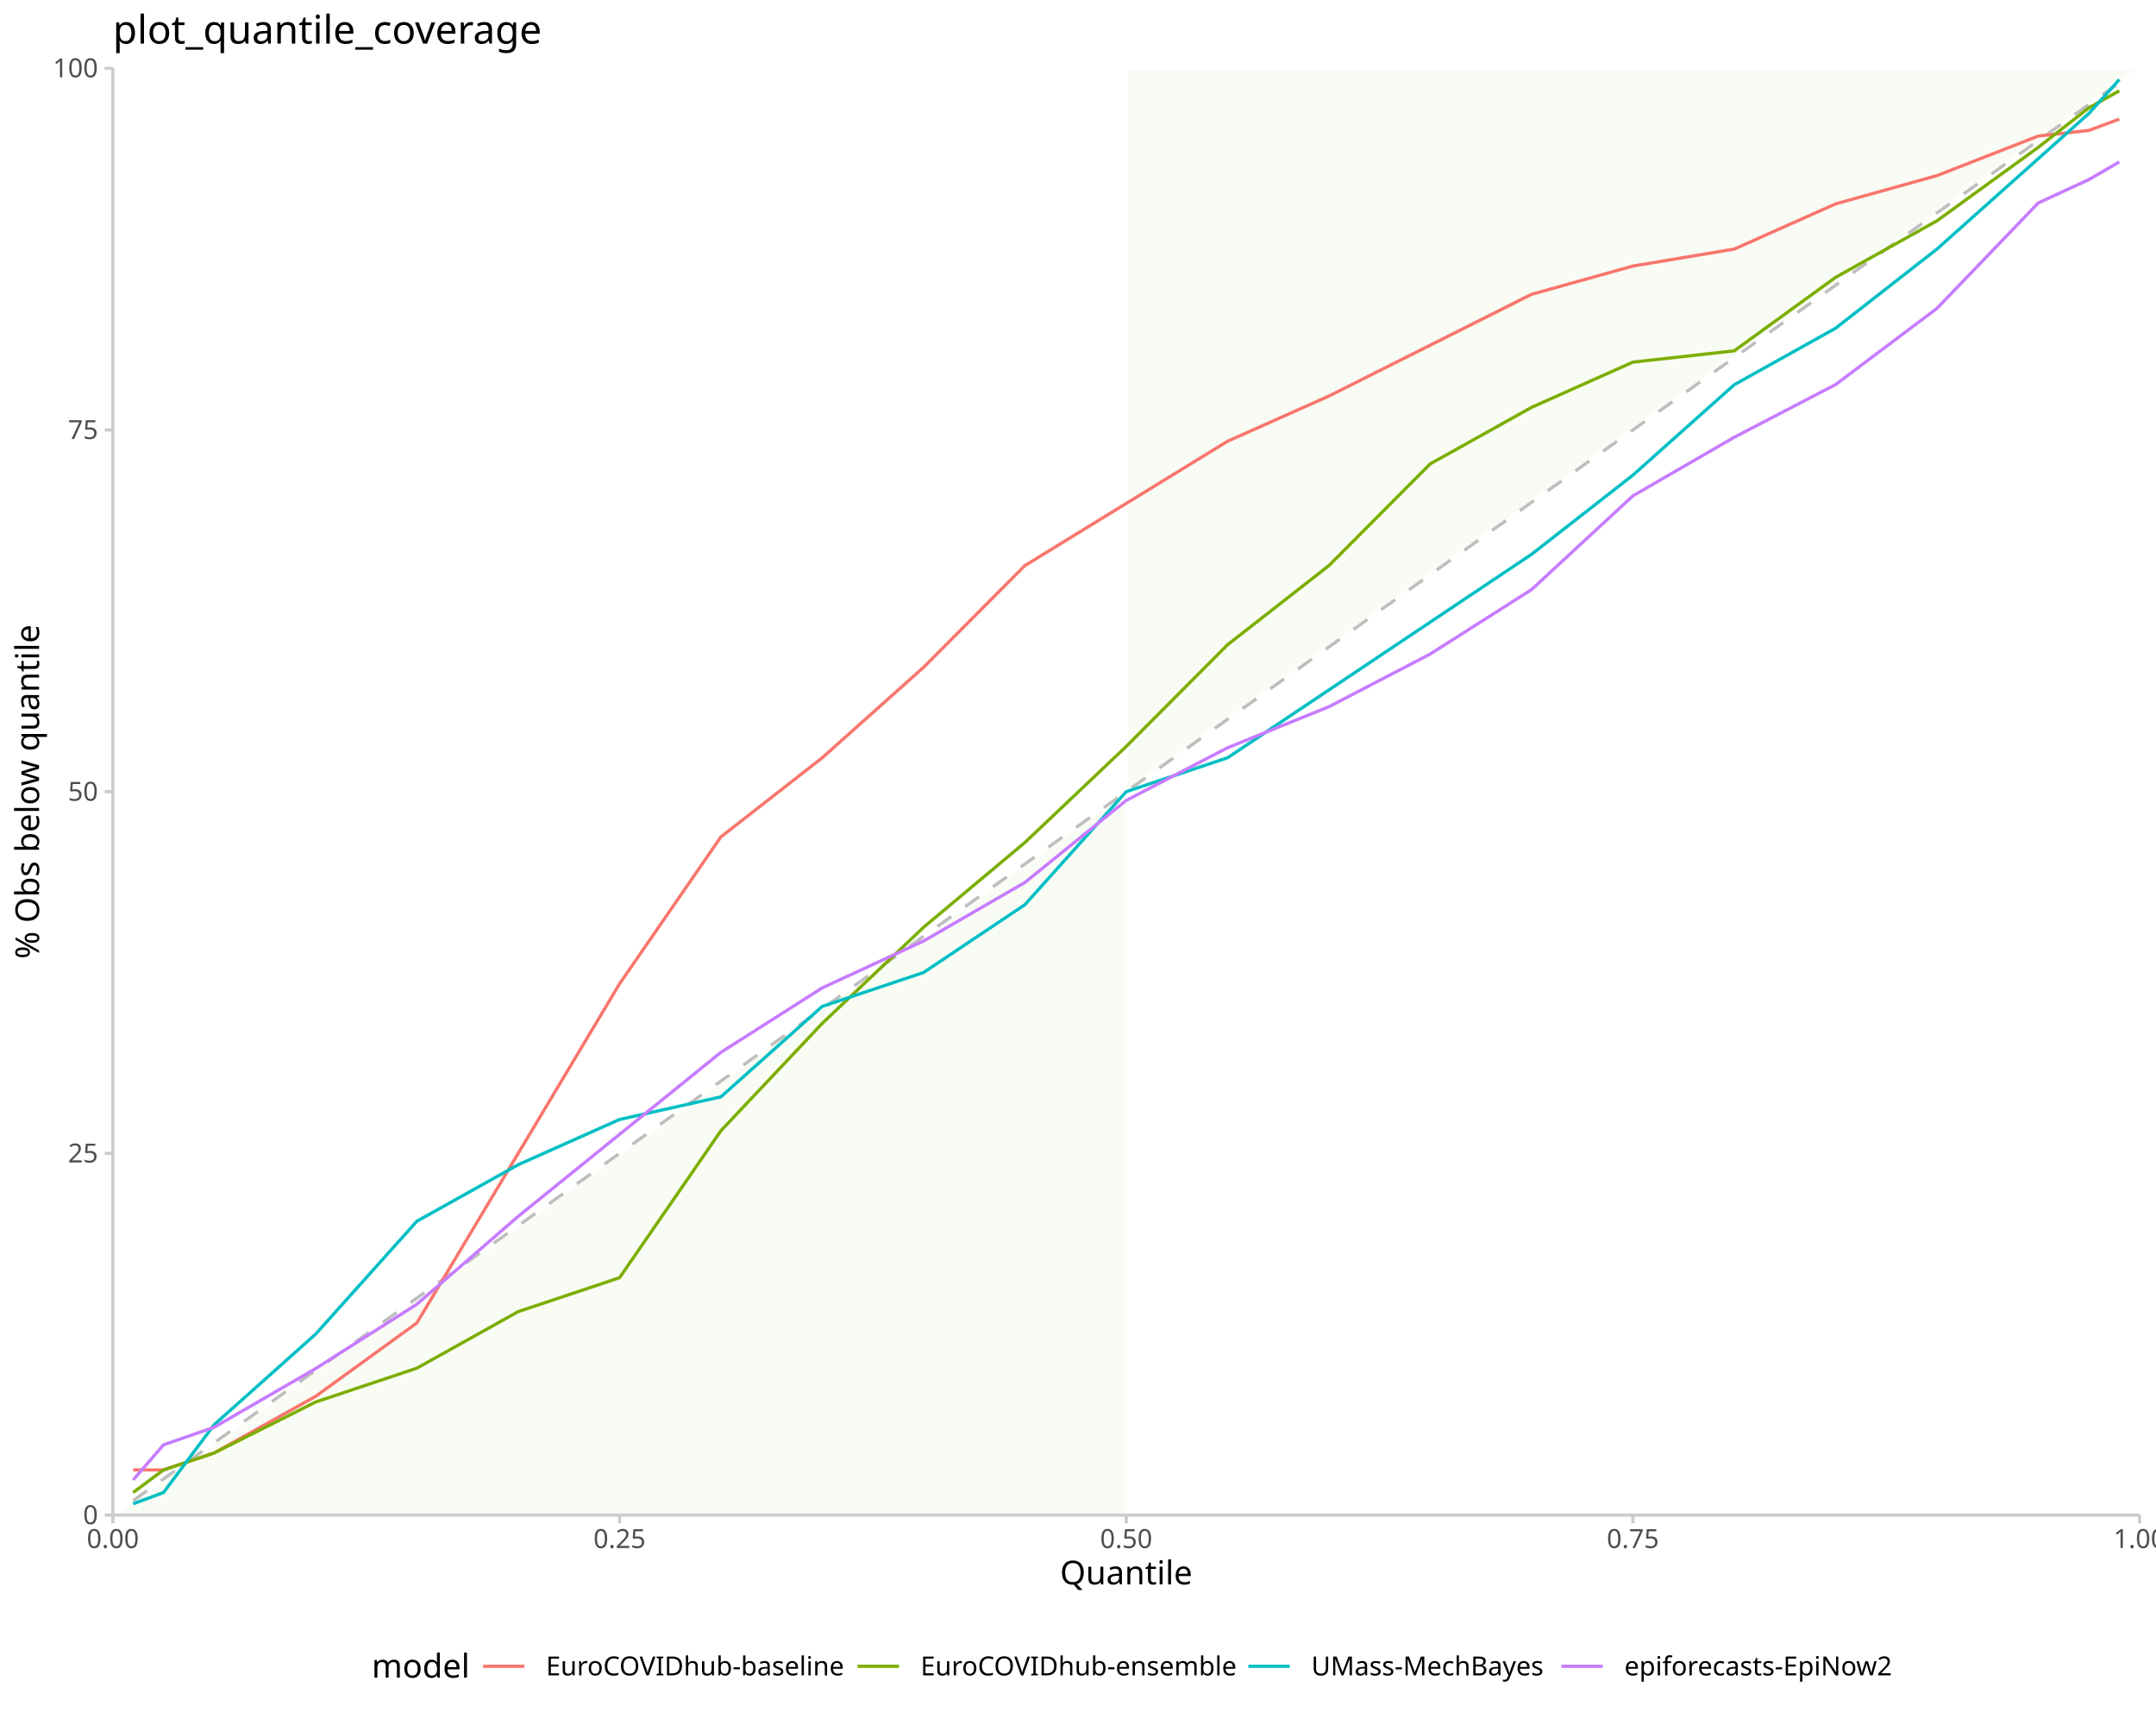
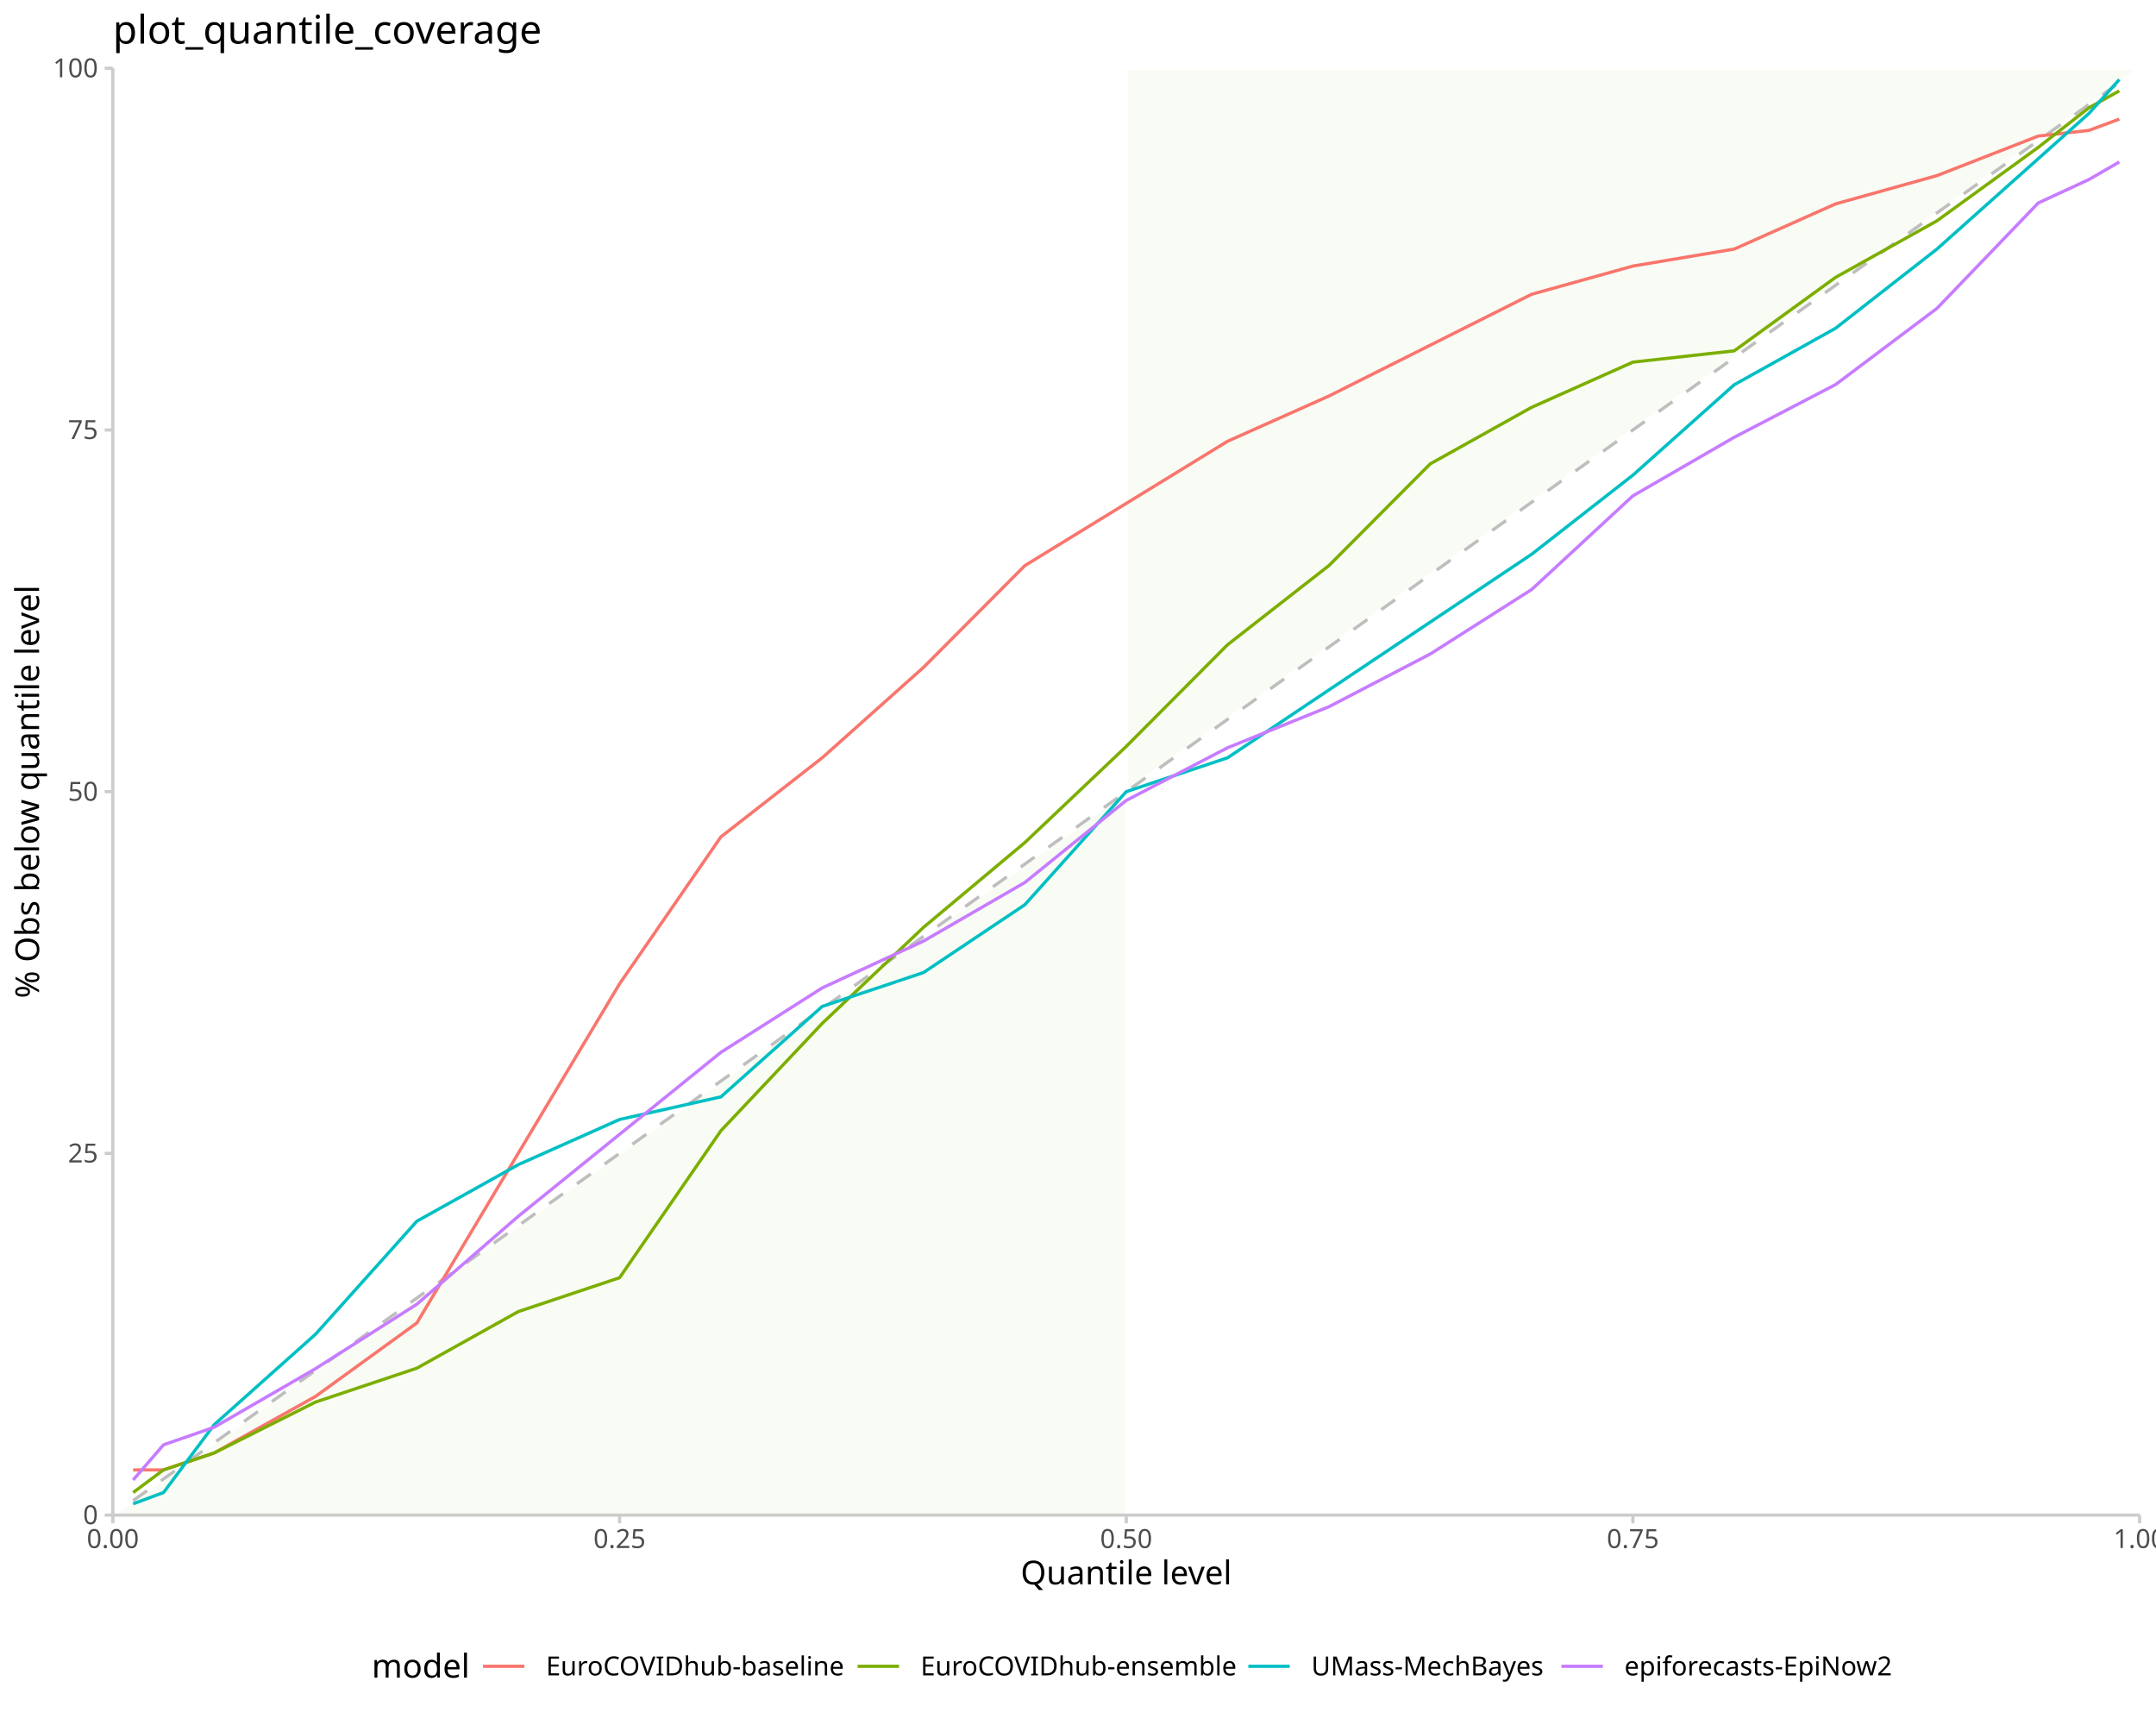
<svg xmlns="http://www.w3.org/2000/svg" class="svglite" data-engine-version="2.0" width="720.00pt" height="576.00pt" viewBox="0 0 720.00 576.00">
  <defs>
    <style type="text/css">
    .svglite line, .svglite polyline, .svglite polygon, .svglite path, .svglite rect, .svglite circle {
      fill: none;
      stroke: #000000;
      stroke-linecap: round;
      stroke-linejoin: round;
      stroke-miterlimit: 10.00;
    }
  </style>
  </defs>
  <rect width="100%" height="100%" style="stroke: none; fill: #FFFFFF;" />
  <defs>
    <clipPath id="cpMC4wMHw3MjAuMDB8MC4wMHw1NzYuMDA=">
      <rect x="0.00" y="0.00" width="720.00" height="576.00" />
    </clipPath>
  </defs>
  <g clip-path="url(#cpMC4wMHw3MjAuMDB8MC4wMHw1NzYuMDA=)">
</g>
  <defs>
    <clipPath id="cpMzcuNjl8NzE0LjUyfDIyLjc4fDUwNS45MQ==">
      <rect x="37.69" y="22.78" width="676.83" height="483.13" />
    </clipPath>
  </defs>
  <g clip-path="url(#cpMzcuNjl8NzE0LjUyfDIyLjc4fDUwNS45MQ==)">
    <polygon points="37.69,505.91 376.10,505.91 376.10,264.35 376.10,264.35 376.10,22.78 714.52,22.78 " style="stroke-width: 1.07; stroke: #FFFFFF; stroke-linecap: butt; fill: #9ACD32; fill-opacity: 0.051;" />
    <polyline points="44.46,501.08 44.46,501.08 44.46,501.08 44.46,501.08 54.61,493.84 54.61,493.84 54.61,493.84 54.61,493.84 71.53,481.76 71.53,481.76 71.53,481.76 71.53,481.76 105.37,457.60 105.37,457.60 105.37,457.60 105.37,457.60 139.21,433.44 139.21,433.44 139.21,433.44 139.21,433.44 173.05,409.29 173.05,409.29 173.05,409.29 173.05,409.29 206.90,385.13 206.90,385.13 206.90,385.13 206.90,385.13 240.74,360.98 240.74,360.98 240.74,360.98 240.74,360.98 274.58,336.82 274.58,336.82 274.58,336.82 274.58,336.82 308.42,312.66 308.42,312.66 308.42,312.66 308.42,312.66 342.26,288.51 342.26,288.51 342.26,288.51 342.26,288.51 376.10,264.35 376.10,264.35 376.10,264.35 376.10,264.35 409.95,240.19 409.95,240.19 409.95,240.19 409.95,240.19 443.79,216.04 443.79,216.04 443.79,216.04 443.79,216.04 477.63,191.88 477.63,191.88 477.63,191.88 477.63,191.88 511.47,167.72 511.47,167.72 511.47,167.72 511.47,167.72 545.31,143.57 545.31,143.57 545.31,143.57 545.31,143.57 579.15,119.41 579.15,119.41 579.15,119.41 579.15,119.41 613.00,95.25 613.00,95.25 613.00,95.25 613.00,95.25 646.84,71.10 646.84,71.10 646.84,71.10 646.84,71.10 680.68,46.94 680.68,46.94 680.68,46.94 680.68,46.94 697.60,34.86 697.60,34.86 697.60,34.86 697.60,34.86 707.75,27.61 707.75,27.61 707.75,27.61 707.75,27.61 " style="stroke-width: 1.07; stroke: #BEBEBE; stroke-dasharray: 5.69,5.69; stroke-linecap: butt;" />
    <polyline points="44.46,490.82 54.61,490.82 71.53,485.16 105.37,466.28 139.21,441.75 173.05,385.13 206.90,328.51 240.74,279.45 274.58,253.03 308.42,222.83 342.26,188.86 376.10,168.10 409.95,147.34 443.79,132.24 477.63,115.26 511.47,98.27 545.31,88.84 579.15,83.17 613.00,68.08 646.84,58.64 680.68,45.43 697.60,43.54 707.75,39.77 " style="stroke-width: 1.07; stroke: #F8766D; stroke-linecap: butt;" />
    <polyline points="44.46,498.37 54.61,490.82 71.53,485.16 105.37,468.17 139.21,456.85 173.05,437.97 206.90,426.65 240.74,377.58 274.58,341.73 308.42,309.64 342.26,281.33 376.10,249.25 409.95,215.28 443.79,188.86 477.63,154.89 511.47,136.02 545.31,120.92 579.15,117.15 613.00,92.61 646.84,73.74 680.68,49.20 697.60,35.99 707.75,30.33 " style="stroke-width: 1.07; stroke: #7CAE00; stroke-linecap: butt;" />
    <polyline points="44.46,502.14 54.61,498.37 71.53,475.72 105.37,445.52 139.21,407.78 173.05,388.91 206.90,373.81 240.74,366.26 274.58,336.06 308.42,324.74 342.26,302.09 376.10,264.35 409.95,253.03 443.79,230.38 477.63,207.73 511.47,185.09 545.31,158.66 579.15,128.47 613.00,109.60 646.84,83.17 680.68,52.98 697.60,37.88 707.75,26.56 " style="stroke-width: 1.07; stroke: #00BFC4; stroke-linecap: butt;" />
    <polyline points="44.46,494.18 54.61,482.44 71.53,476.57 105.37,457.01 139.21,435.50 173.05,406.16 206.90,378.77 240.74,351.39 274.58,329.87 308.42,314.23 342.26,294.67 376.10,267.28 409.95,249.68 443.79,235.99 477.63,218.38 511.47,196.87 545.31,165.57 579.15,146.01 613.00,128.41 646.84,102.98 680.68,67.77 697.60,59.95 707.75,54.08 " style="stroke-width: 1.07; stroke: #C77CFF; stroke-linecap: butt;" />
  </g>
  <g clip-path="url(#cpMC4wMHw3MjAuMDB8MC4wMHw1NzYuMDA=)">
    <polyline points="37.69,505.91 37.69,22.78 " style="stroke-width: 1.07; stroke: #CCCCCC; stroke-linecap: butt;" />
    <text x="32.76" y="508.94" text-anchor="end" style="font-size: 8.80px; fill: #4D4D4D; font-family: sans;" textLength="4.89px" lengthAdjust="spacingAndGlyphs">0</text>
    <text x="32.76" y="388.16" text-anchor="end" style="font-size: 8.80px; fill: #4D4D4D; font-family: sans;" textLength="9.79px" lengthAdjust="spacingAndGlyphs">25</text>
    <text x="32.76" y="267.38" text-anchor="end" style="font-size: 8.80px; fill: #4D4D4D; font-family: sans;" textLength="9.79px" lengthAdjust="spacingAndGlyphs">50</text>
    <text x="32.76" y="146.59" text-anchor="end" style="font-size: 8.80px; fill: #4D4D4D; font-family: sans;" textLength="9.79px" lengthAdjust="spacingAndGlyphs">75</text>
    <text x="32.76" y="25.81" text-anchor="end" style="font-size: 8.80px; fill: #4D4D4D; font-family: sans;" textLength="14.68px" lengthAdjust="spacingAndGlyphs">100</text>
    <polyline points="34.95,505.91 37.69,505.91 " style="stroke-width: 1.07; stroke: #CCCCCC; stroke-linecap: butt;" />
    <polyline points="34.95,385.13 37.69,385.13 " style="stroke-width: 1.07; stroke: #CCCCCC; stroke-linecap: butt;" />
    <polyline points="34.95,264.35 37.69,264.35 " style="stroke-width: 1.07; stroke: #CCCCCC; stroke-linecap: butt;" />
    <polyline points="34.95,143.57 37.69,143.57 " style="stroke-width: 1.07; stroke: #CCCCCC; stroke-linecap: butt;" />
    <polyline points="34.95,22.78 37.69,22.78 " style="stroke-width: 1.07; stroke: #CCCCCC; stroke-linecap: butt;" />
    <polyline points="37.69,505.91 714.52,505.91 " style="stroke-width: 1.07; stroke: #CCCCCC; stroke-linecap: butt;" />
    <polyline points="37.69,508.65 37.69,505.91 " style="stroke-width: 1.07; stroke: #CCCCCC; stroke-linecap: butt;" />
    <polyline points="206.90,508.65 206.90,505.91 " style="stroke-width: 1.07; stroke: #CCCCCC; stroke-linecap: butt;" />
    <polyline points="376.10,508.65 376.10,505.91 " style="stroke-width: 1.07; stroke: #CCCCCC; stroke-linecap: butt;" />
    <polyline points="545.31,508.65 545.31,505.91 " style="stroke-width: 1.07; stroke: #CCCCCC; stroke-linecap: butt;" />
    <polyline points="714.52,508.65 714.52,505.91 " style="stroke-width: 1.07; stroke: #CCCCCC; stroke-linecap: butt;" />
    <text x="37.69" y="516.90" text-anchor="middle" style="font-size: 8.80px; fill: #4D4D4D; font-family: sans;" textLength="17.13px" lengthAdjust="spacingAndGlyphs">0.00</text>
    <text x="206.90" y="516.90" text-anchor="middle" style="font-size: 8.80px; fill: #4D4D4D; font-family: sans;" textLength="17.13px" lengthAdjust="spacingAndGlyphs">0.25</text>
    <text x="376.10" y="516.90" text-anchor="middle" style="font-size: 8.80px; fill: #4D4D4D; font-family: sans;" textLength="17.13px" lengthAdjust="spacingAndGlyphs">0.50</text>
    <text x="545.31" y="516.90" text-anchor="middle" style="font-size: 8.80px; fill: #4D4D4D; font-family: sans;" textLength="17.13px" lengthAdjust="spacingAndGlyphs">0.75</text>
    <text x="714.52" y="516.90" text-anchor="middle" style="font-size: 8.80px; fill: #4D4D4D; font-family: sans;" textLength="17.13px" lengthAdjust="spacingAndGlyphs">1.00</text>
-     <text x="376.10" y="529.04" text-anchor="middle" style="font-size: 11.00px; font-family: sans;" textLength="40.97px" lengthAdjust="spacingAndGlyphs">Quantile</text>
-     <text transform="translate(13.05,264.35) rotate(-90)" text-anchor="middle" style="font-size: 11.00px; font-family: sans;" textLength="106.41px" lengthAdjust="spacingAndGlyphs">% Obs below quantile</text>
+     <text x="376.10" y="529.04" text-anchor="middle" style="font-size: 11.00px; font-family: sans;" textLength="66.65px" lengthAdjust="spacingAndGlyphs">Quantile level</text>
+     <text transform="translate(13.05,264.35) rotate(-90)" text-anchor="middle" style="font-size: 11.00px; font-family: sans;" textLength="132.09px" lengthAdjust="spacingAndGlyphs">% Obs below quantile level</text>
    <text x="124.12" y="560.19" style="font-size: 11.00px; font-family: sans;" textLength="29.96px" lengthAdjust="spacingAndGlyphs">model</text>
    <line x1="161.30" y1="556.40" x2="175.12" y2="556.40" style="stroke-width: 1.07; stroke: #F8766D; stroke-linecap: butt;" />
    <line x1="286.40" y1="556.40" x2="300.23" y2="556.40" style="stroke-width: 1.07; stroke: #7CAE00; stroke-linecap: butt;" />
    <line x1="416.89" y1="556.40" x2="430.71" y2="556.40" style="stroke-width: 1.07; stroke: #00BFC4; stroke-linecap: butt;" />
    <line x1="521.44" y1="556.40" x2="535.27" y2="556.40" style="stroke-width: 1.07; stroke: #C77CFF; stroke-linecap: butt;" />
    <text x="182.33" y="559.43" style="font-size: 8.80px; font-family: sans;" textLength="96.87px" lengthAdjust="spacingAndGlyphs">EuroCOVIDhub-baseline</text>
    <text x="307.43" y="559.43" style="font-size: 8.80px; font-family: sans;" textLength="102.25px" lengthAdjust="spacingAndGlyphs">EuroCOVIDhub-ensemble</text>
    <text x="437.92" y="559.43" style="font-size: 8.80px; font-family: sans;" textLength="76.32px" lengthAdjust="spacingAndGlyphs">UMass-MechBayes</text>
    <text x="542.47" y="559.43" style="font-size: 8.80px; font-family: sans;" textLength="85.61px" lengthAdjust="spacingAndGlyphs">epiforecasts-EpiNow2</text>
    <text x="37.69" y="14.56" style="font-size: 13.20px; font-family: sans;" textLength="136.52px" lengthAdjust="spacingAndGlyphs">plot_quantile_coverage</text>
  </g>
</svg>
